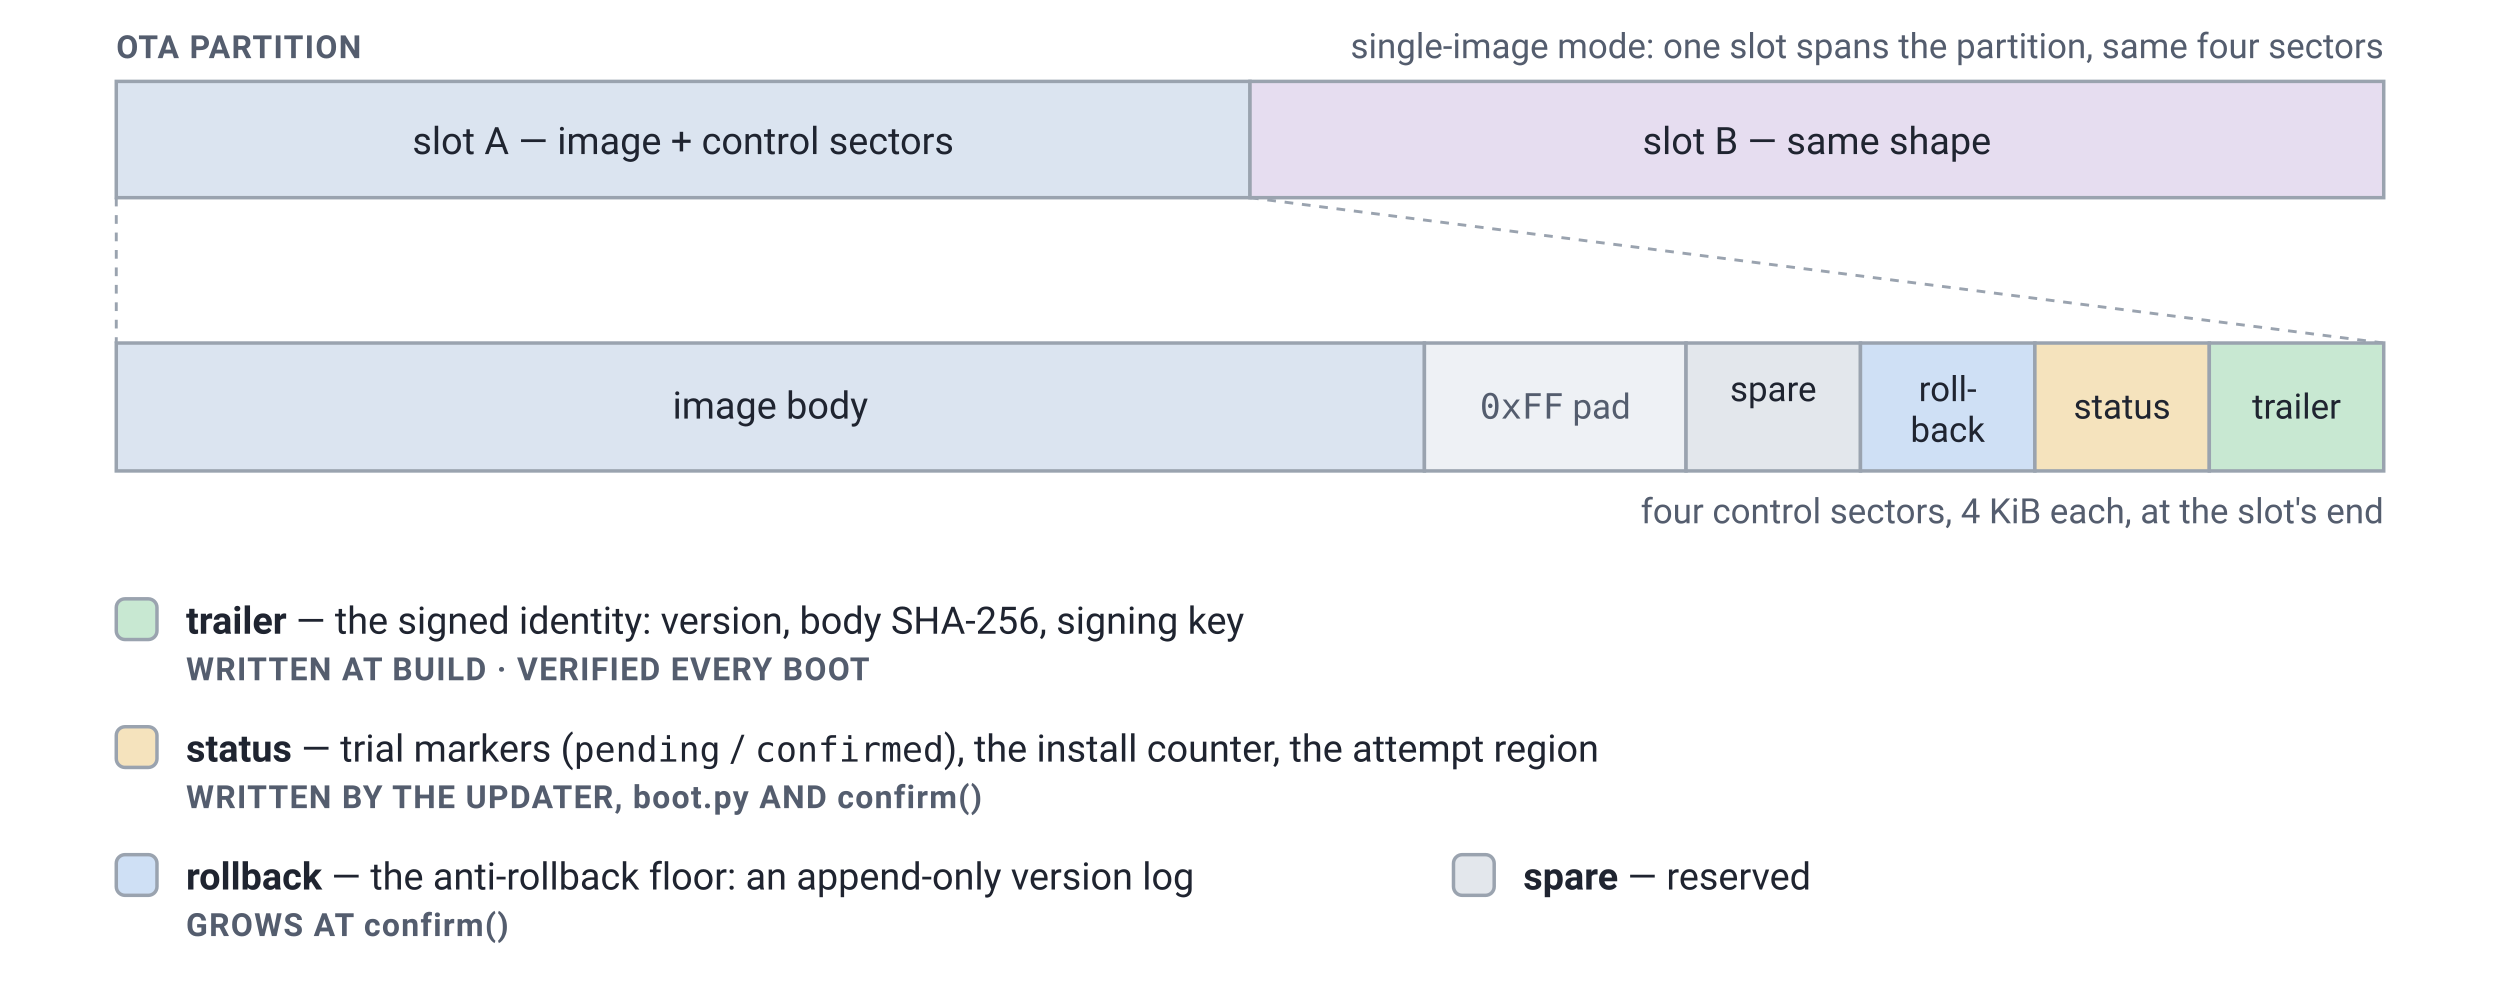
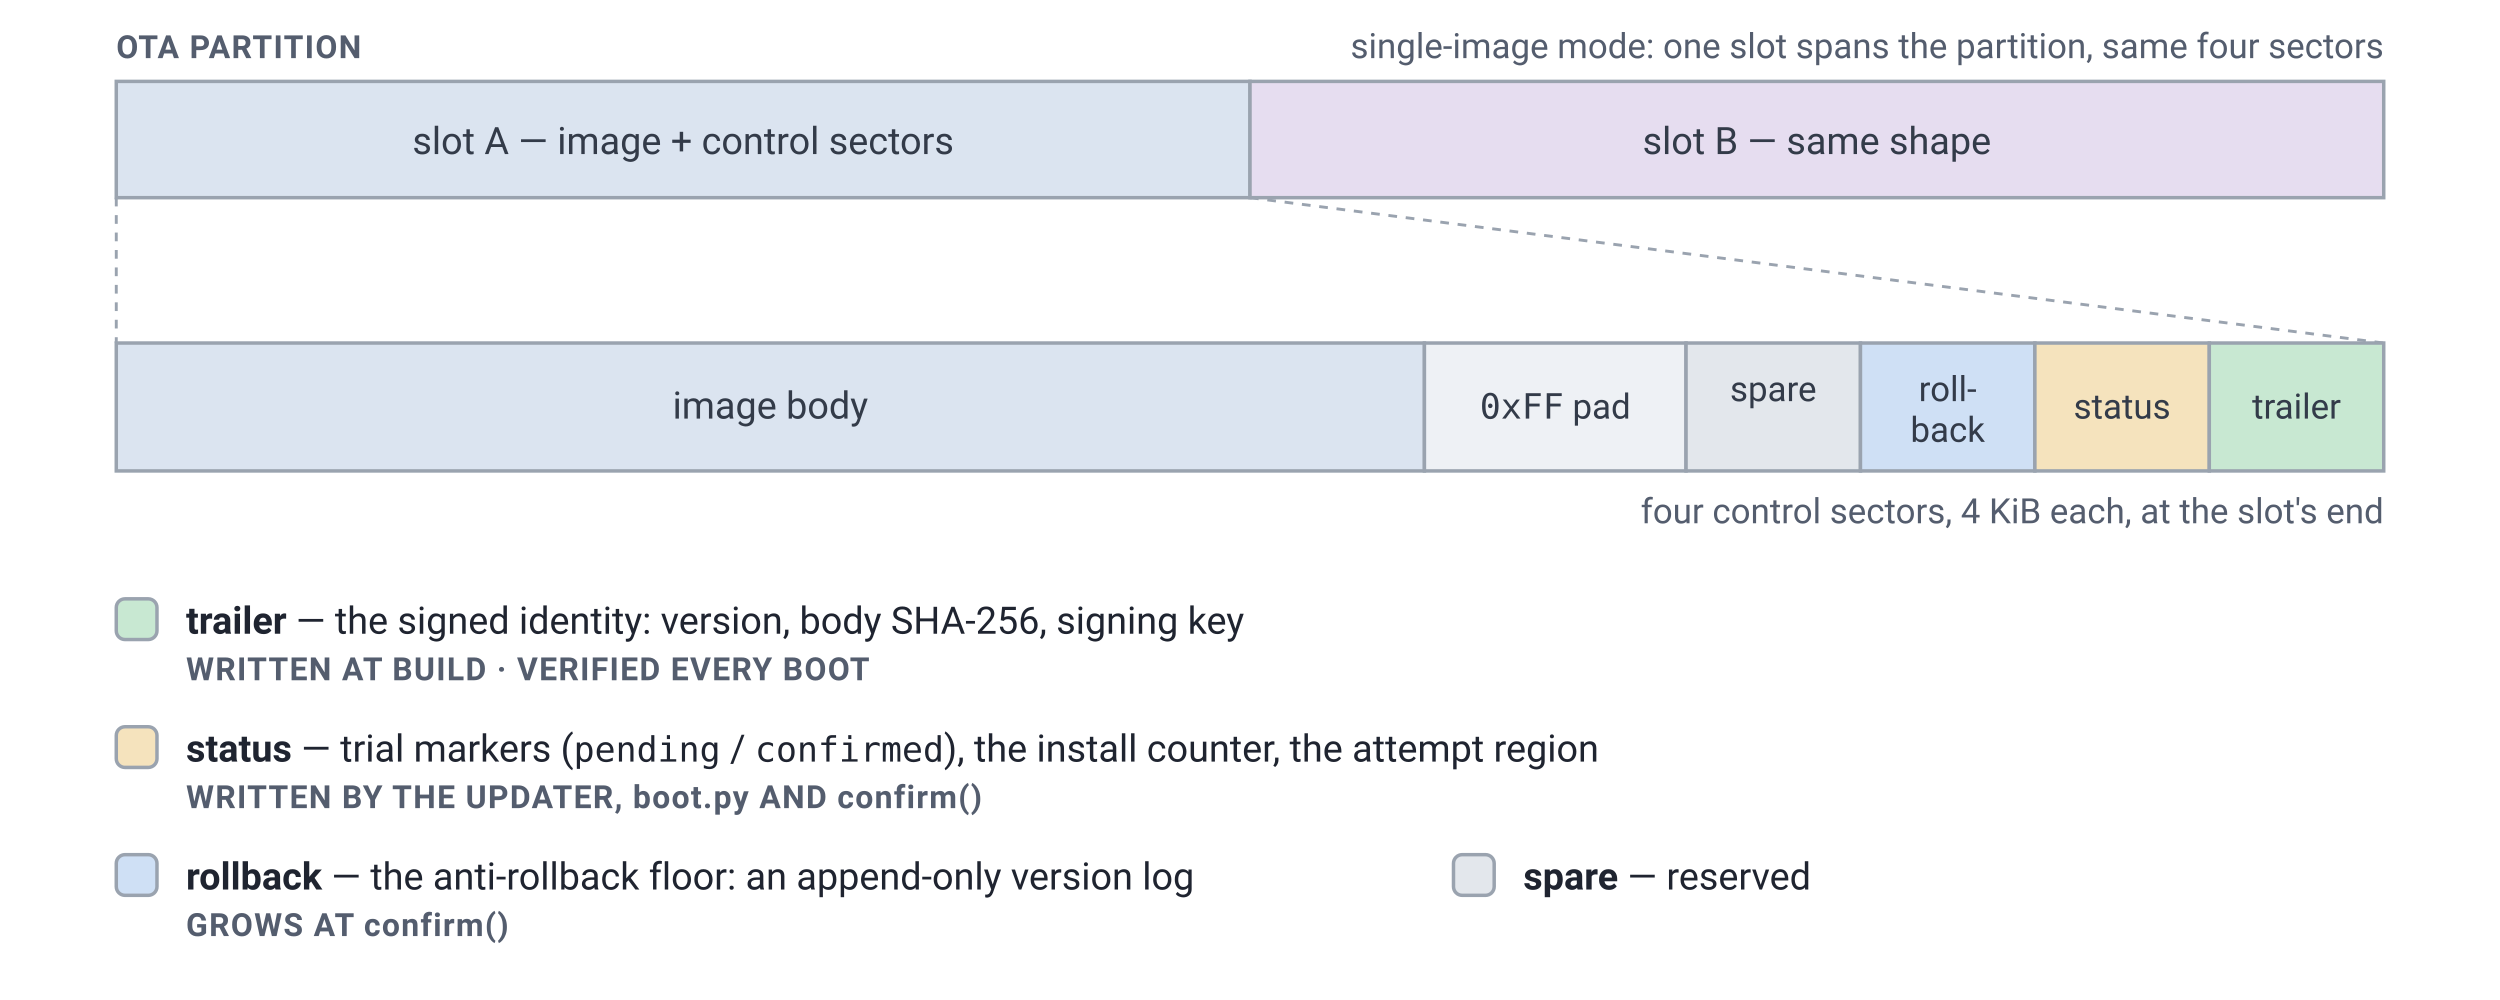
<svg xmlns="http://www.w3.org/2000/svg" viewBox="0 0 860 344" font-family="-apple-system, 'Segoe UI', Roboto, Helvetica, Arial, sans-serif" font-size="13">
  <style>
    .t     { fill: #1f2430; }
+     .bar   { fill: #333b49; }
    .sub   { fill: #545d6e; font-size: 12px; }
    .who   { fill: #545d6e; font-size: 11px; font-weight: 600; letter-spacing: .04em; }
    .code  { font-family: ui-monospace, SFMono-Regular, Menlo, Consolas, monospace; font-size: 12px; }
    .seg   { stroke: #9aa3af; stroke-width: 1.2; }
    .zoom  { stroke: #9aa3af; stroke-width: 1; stroke-dasharray: 3 3; fill: none; }
    @media (prefers-color-scheme: dark) {
      .t    { fill: #e6e9f0; }
-       .sub, .who { fill: #9aa5ba; }
+       .sub  { fill: #9aa5ba; }
+       .who  { fill: #c3cede; }
      .seg  { stroke: #59637a; }
      .zoom { stroke: #59637a; }
    }
  </style>
  <text class="who" x="40" y="20">OTA PARTITION</text>
  <text class="sub" x="820" y="20" text-anchor="end">single-image mode: one slot spans the partition, same four sectors</text>
  <rect class="seg" x="40" y="28" width="390" height="40" fill="#dbe4f0" />
  <rect class="seg" x="430" y="28" width="390" height="40" fill="#e6ddf0" />
-   <text class="t" x="235" y="53" text-anchor="middle">slot A — image + control sectors</text>
-   <text class="t" x="625" y="53" text-anchor="middle">slot B — same shape</text>
+   <text class="bar" x="235" y="53" text-anchor="middle">slot A — image + control sectors</text>
+   <text class="bar" x="625" y="53" text-anchor="middle">slot B — same shape</text>
  <path class="zoom" d="M40 68 L40 118" />
  <path class="zoom" d="M430 68 L820 118" />
  <rect class="seg" x="40" y="118" width="450" height="44" fill="#dbe4f0" />
  <rect class="seg" x="490" y="118" width="90" height="44" fill="#eef1f5" />
  <rect class="seg" x="580" y="118" width="60" height="44" fill="#e3e7ec" />
  <rect class="seg" x="640" y="118" width="60" height="44" fill="#cfe0f5" />
  <rect class="seg" x="700" y="118" width="60" height="44" fill="#f5e3bd" />
  <rect class="seg" x="760" y="118" width="60" height="44" fill="#c8e8d2" />
-   <text class="t" x="265" y="144" text-anchor="middle">image body</text>
-   <text class="sub" x="535" y="144" text-anchor="middle">
+   <text class="bar" x="265" y="144" text-anchor="middle">image body</text>
+   <text class="bar" x="535" y="144" text-anchor="middle" font-size="12">
    <tspan class="code">0xFF</tspan> pad</text>
-   <text class="t" x="610" y="138" text-anchor="middle" font-size="12">spare</text>
-   <text class="t" x="670" y="138" text-anchor="middle" font-size="12">roll-</text>
-   <text class="t" x="670" y="152" text-anchor="middle" font-size="12">back</text>
-   <text class="t" x="730" y="144" text-anchor="middle" font-size="12">status</text>
-   <text class="t" x="790" y="144" text-anchor="middle" font-size="12">trailer</text>
+   <text class="bar" x="610" y="138" text-anchor="middle" font-size="12">spare</text>
+   <text class="bar" x="670" y="138" text-anchor="middle" font-size="12">roll-</text>
+   <text class="bar" x="670" y="152" text-anchor="middle" font-size="12">back</text>
+   <text class="bar" x="730" y="144" text-anchor="middle" font-size="12">status</text>
+   <text class="bar" x="790" y="144" text-anchor="middle" font-size="12">trailer</text>
  <text class="sub" x="820" y="180" text-anchor="end">four control sectors, 4 KiB each, at the slot's end</text>
  <rect class="seg" x="40" y="206" width="14" height="14" rx="3" fill="#c8e8d2" />
  <text class="t" x="64" y="218">
    <tspan font-weight="600">trailer</tspan> — the signed identity: version, body SHA-256, signing key</text>
  <text class="who" x="64" y="234">WRITTEN AT BUILD · VERIFIED EVERY BOOT</text>
  <rect class="seg" x="40" y="250" width="14" height="14" rx="3" fill="#f5e3bd" />
  <text class="t" x="64" y="262">
    <tspan font-weight="600">status</tspan> — trial markers (<tspan class="code">pending</tspan> / <tspan class="code">confirmed</tspan>), the install counter, the attempt region</text>
  <text class="who" x="64" y="278">WRITTEN BY THE UPDATER, boot.py AND confirm()</text>
  <rect class="seg" x="40" y="294" width="14" height="14" rx="3" fill="#cfe0f5" />
  <text class="t" x="64" y="306">
    <tspan font-weight="600">rollback</tspan> — the anti-rollback floor: an append-only version log</text>
  <text class="who" x="64" y="322">GROWS AT confirm()</text>
  <rect class="seg" x="500" y="294" width="14" height="14" rx="3" fill="#e3e7ec" />
  <text class="t" x="524" y="306">
    <tspan font-weight="600">spare</tspan> — reserved</text>
</svg>
